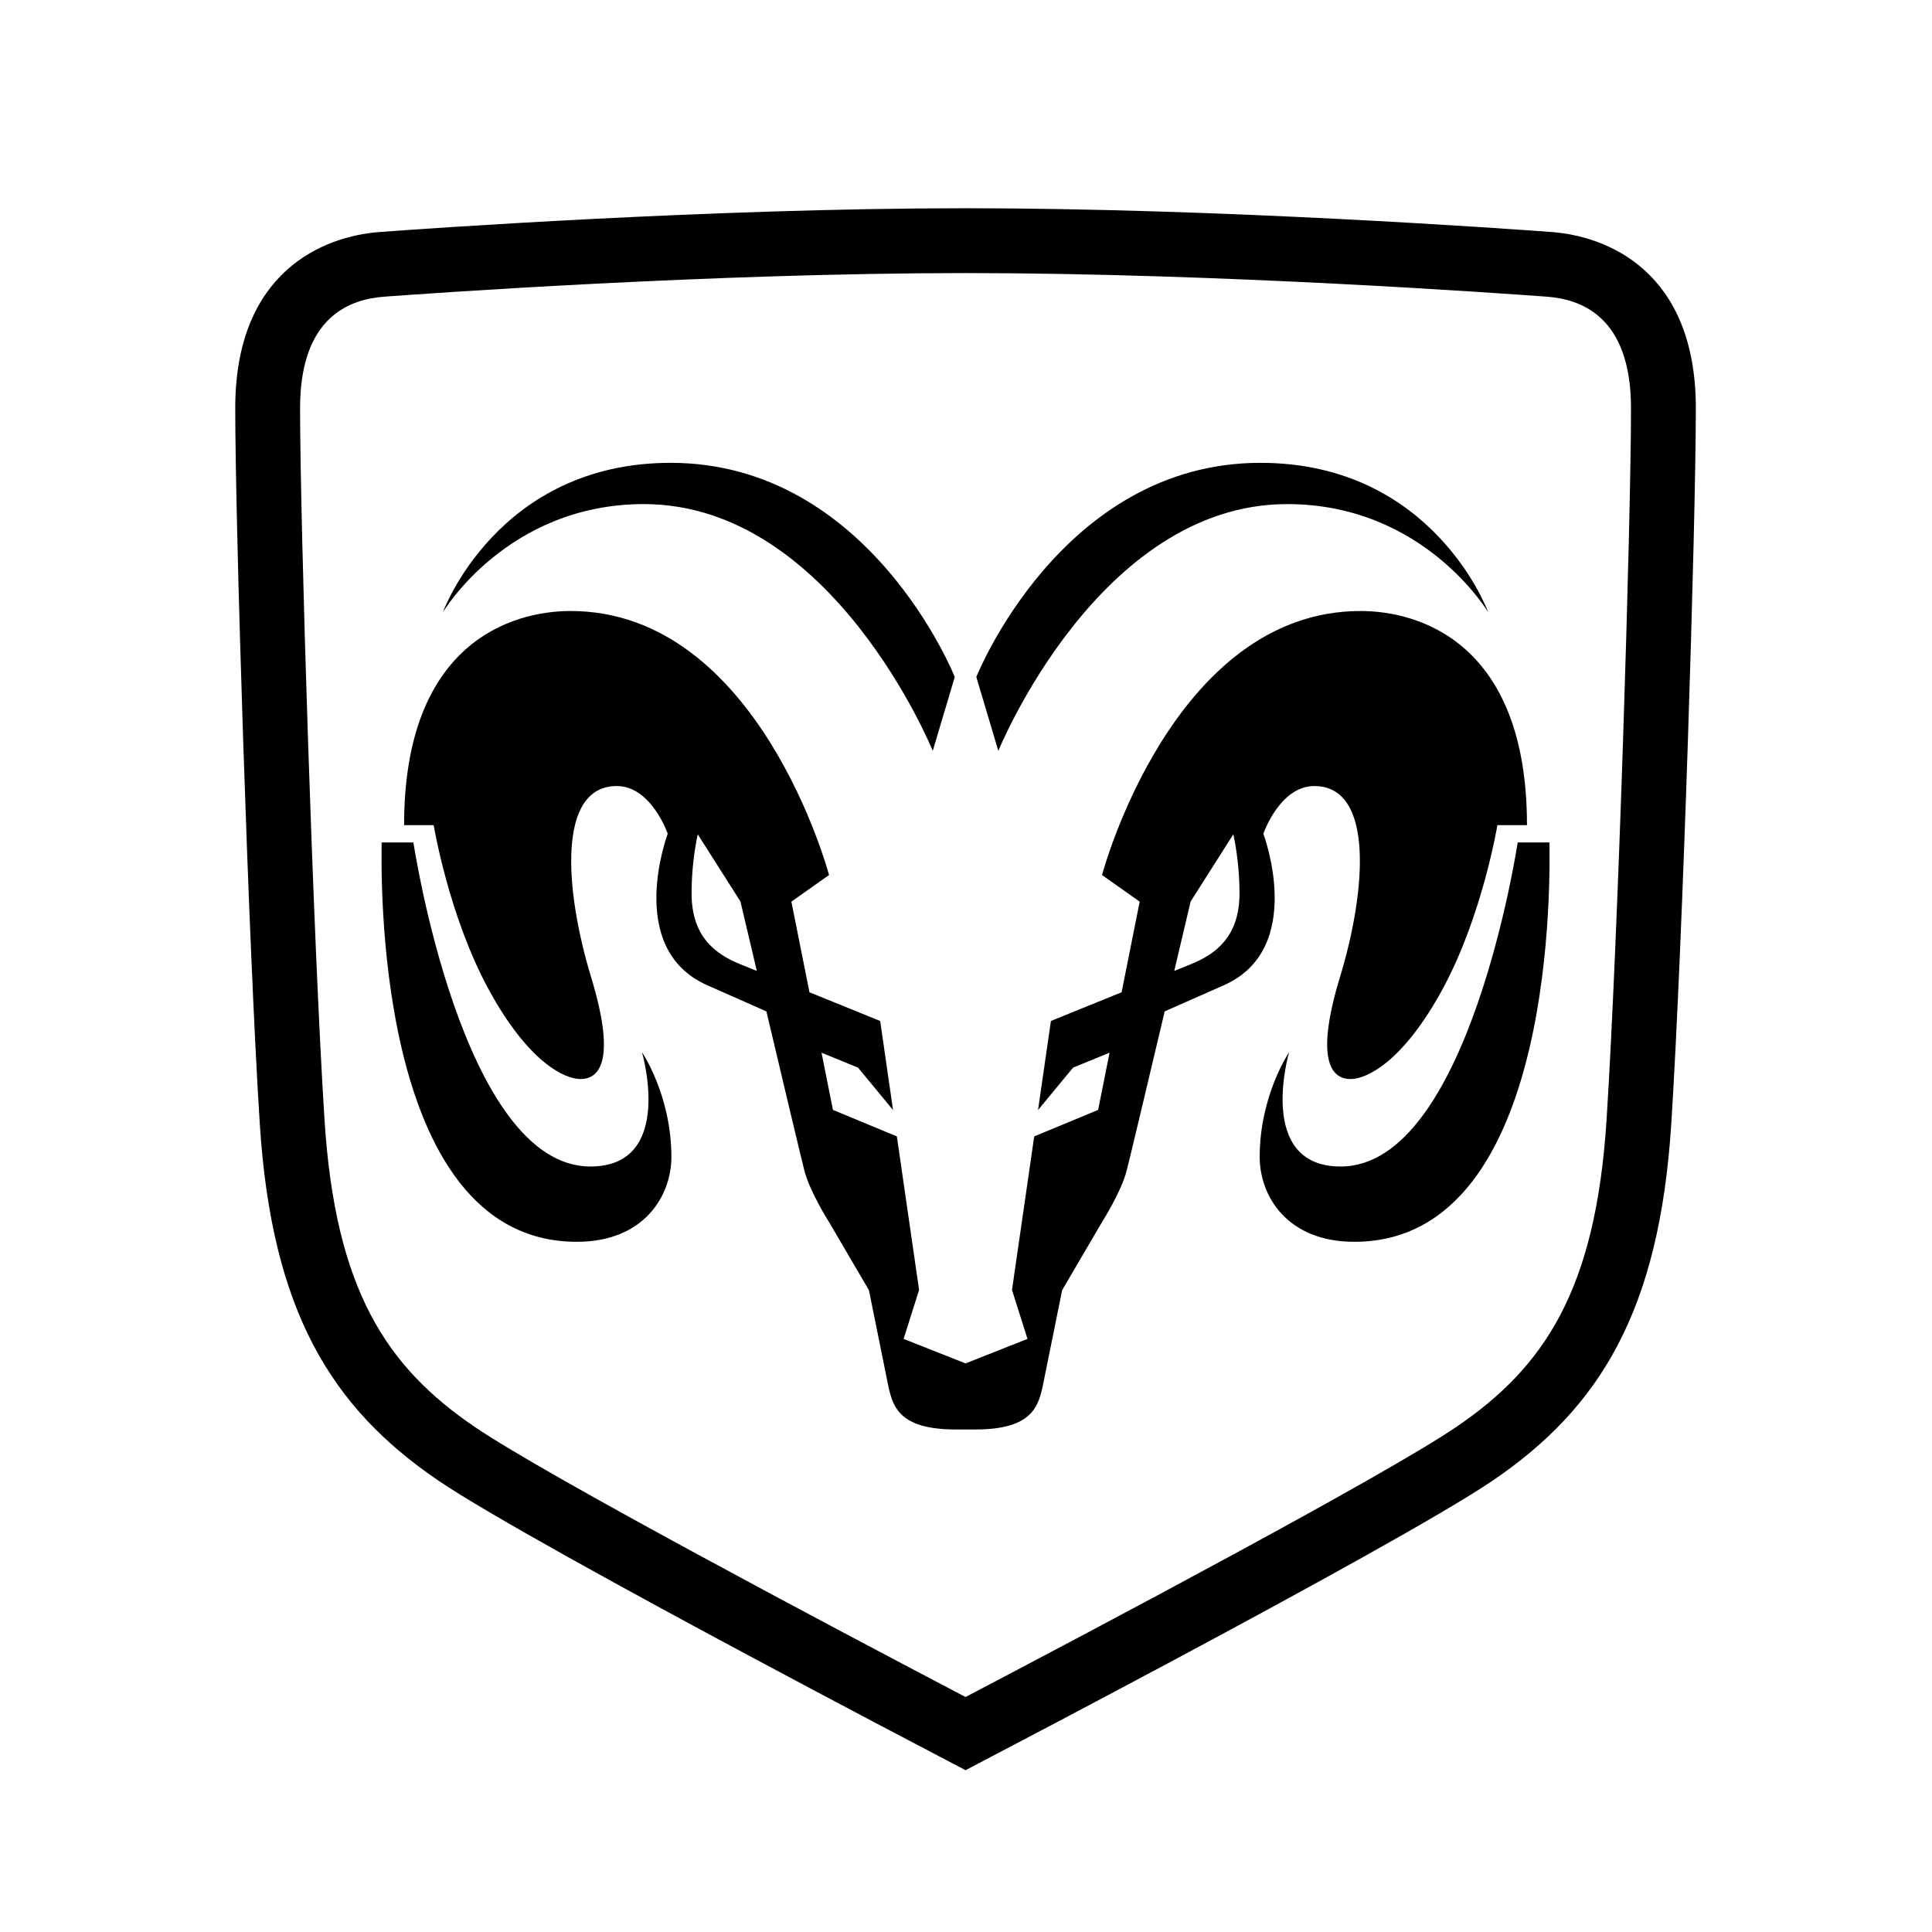
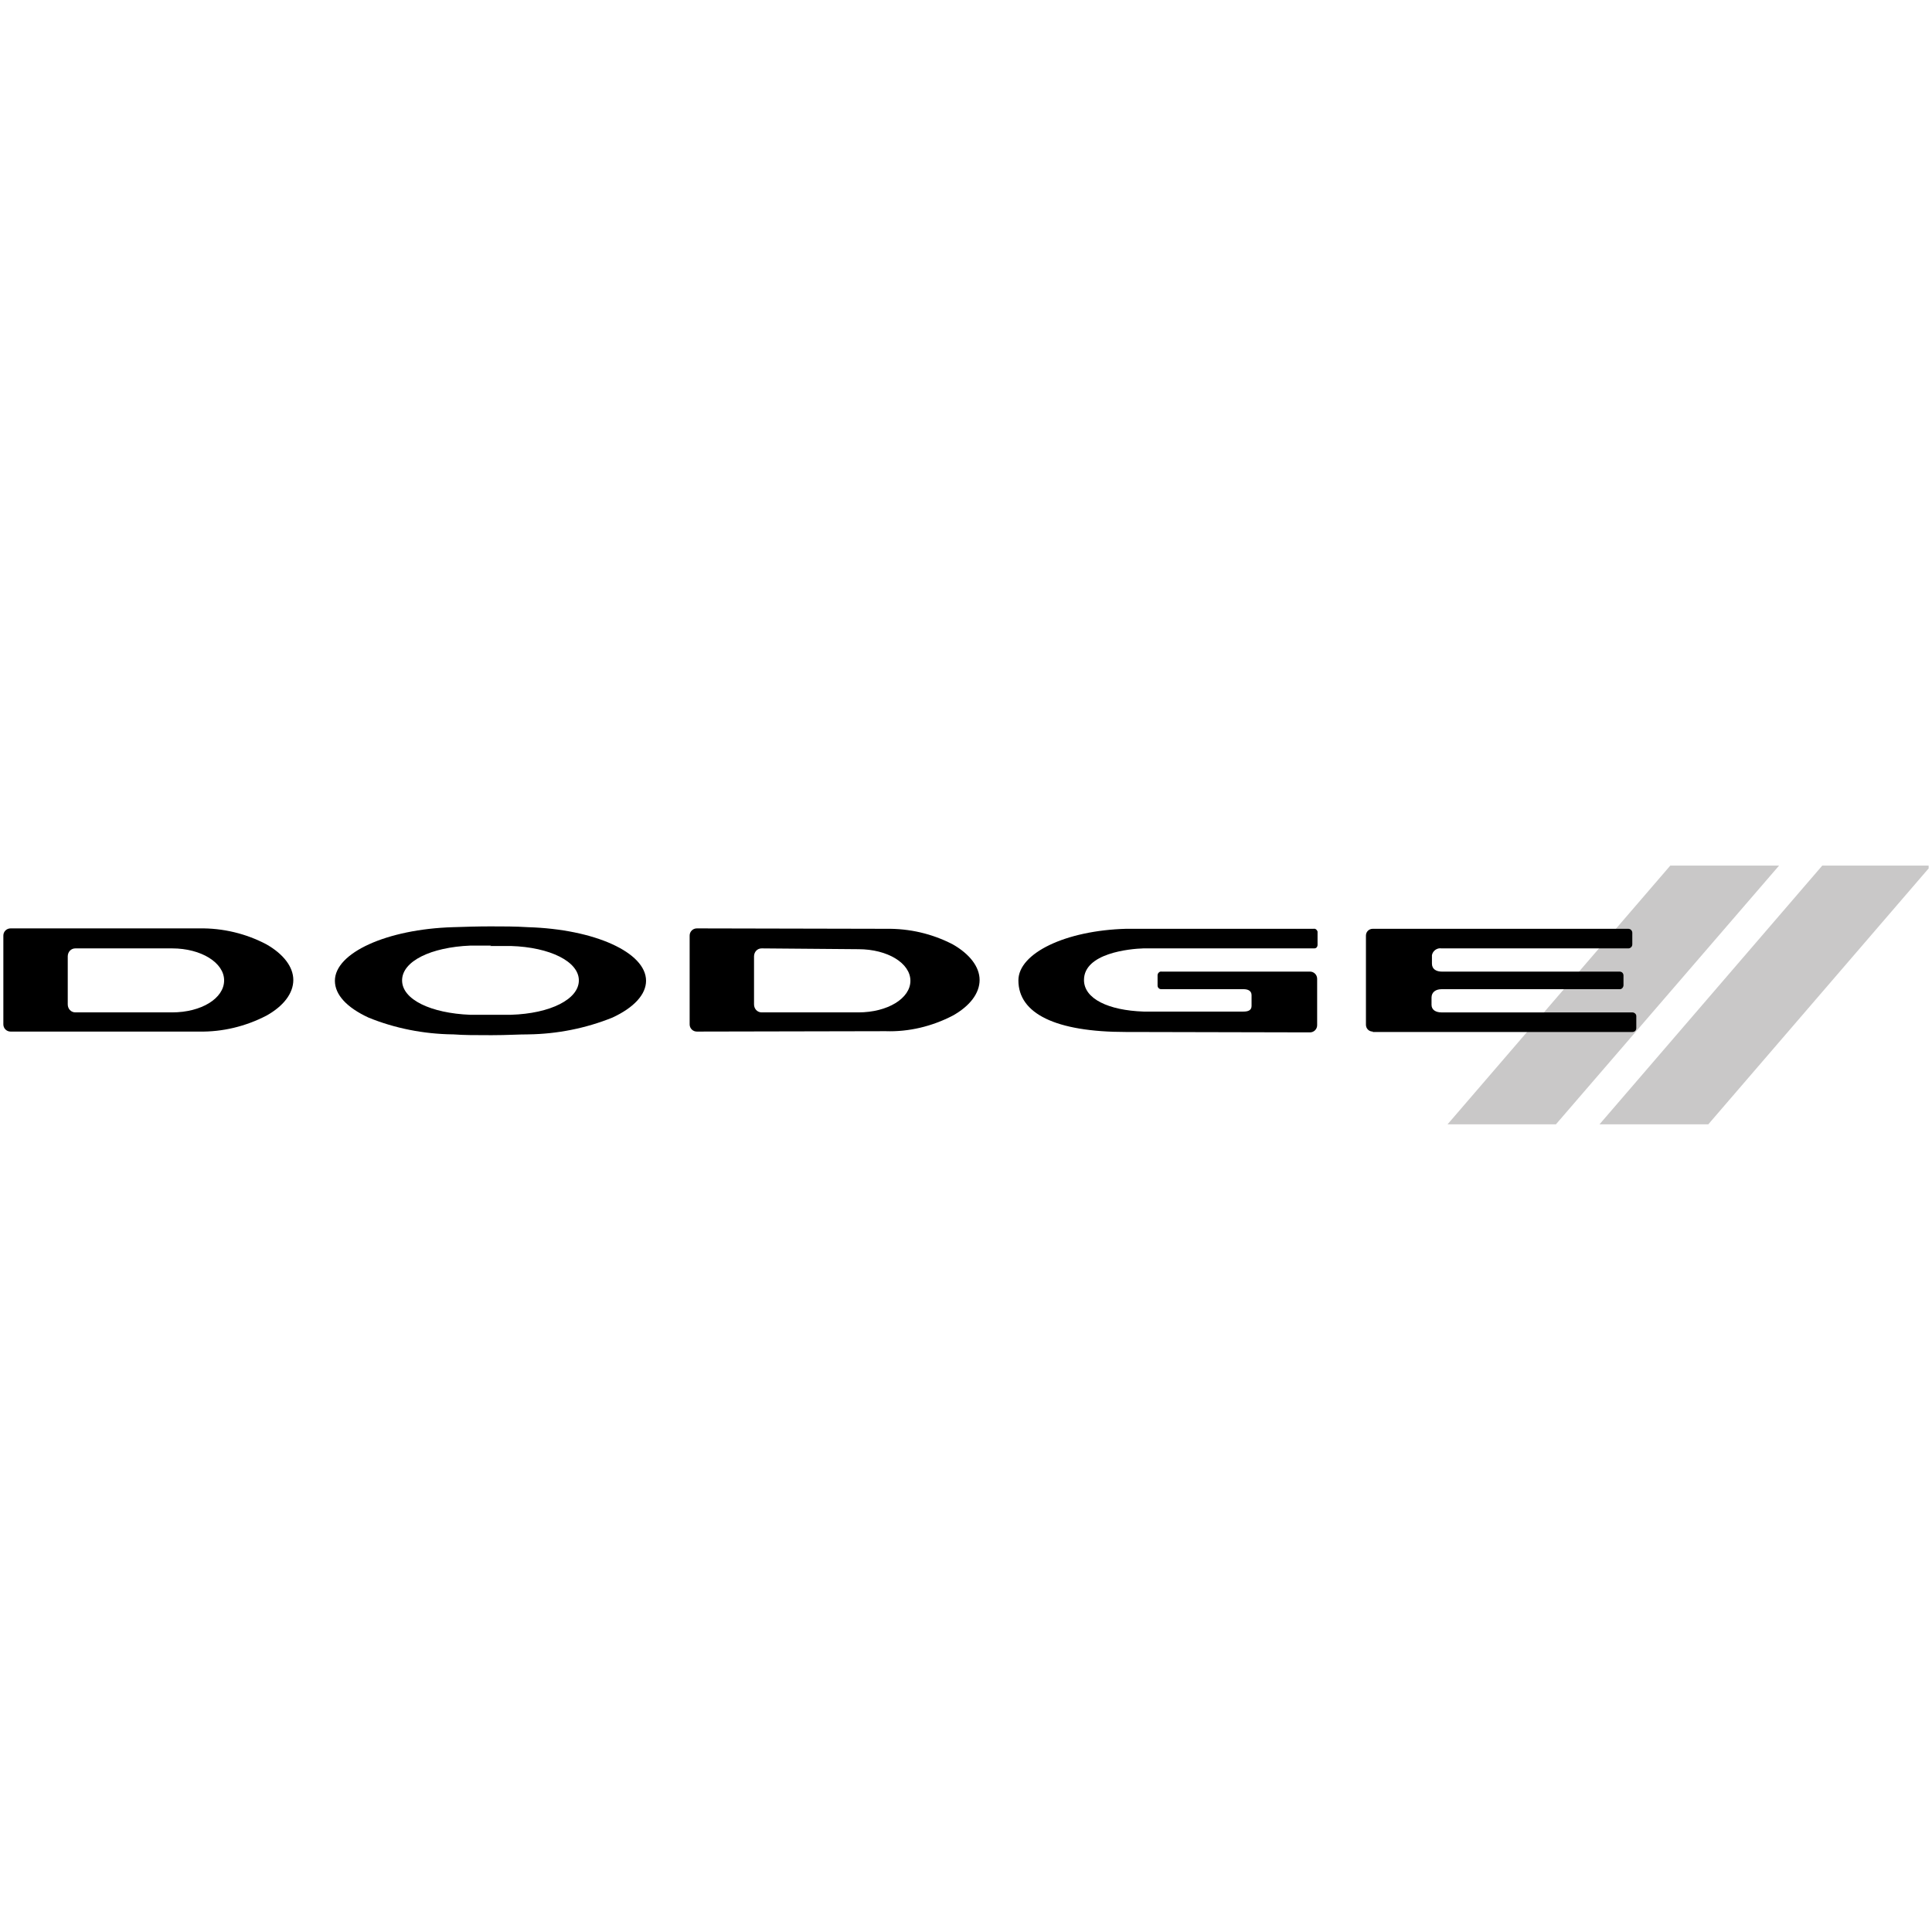
- <svg xmlns="http://www.w3.org/2000/svg" version="1.1" x="0px" y="0px" width="200.012px" height="200px" viewBox="0 0 200.012 200" enable-background="new 0 0 200.012 200" xml:space="preserve">
-   <symbol id="Bush_Left" viewBox="-43.3 -24.308 86.601 48.615">
-     <g>
-       <g>
-         <path fill="#00A651" d="M-33.888-3.511c8.299,8.895,13.237,21.557,13.237,21.557c-3.489-10.506-7.56-15.73-14.272-24.22     L-33.888-3.511z" />
-         <path fill="#00A651" d="M-30.487,3.161c0.297,2.265,2.376,11.441,2.376,11.441l-2.153-5.593     c-0.479-2.881,0.761-5.555,0.447-7.952L-30.487,3.161z" />
-         <path fill="#00A651" d="M-27.667,8.564c0.297,2.266,1.726,9.829,1.726,9.829l-0.53-3.791c0-2.44-0.212-5.744-0.526-8.142     L-27.667,8.564z" />
-         <path fill="#00A651" d="M-24.188,13.377c0.216,1.381,3.051,6.613,3.051,6.613l-2.181-2.933c0-1.487-0.154-3.501-0.382-4.963     L-24.188,13.377z" />
-         <path fill="#00A651" d="M-21.167,18.075c0.602,1.176,2.76,6.232,2.76,6.232l-1.281-3.51c-0.313-1.289-0.958-3.02-1.595-4.265     L-21.167,18.075z" />
-         <path fill="#00A651" d="M-26.043,10.332c0.297,2.266,1.726,9.828,1.726,9.828l-1.161-4.837c0-2.441,0.42-4.697,0.105-7.095     L-26.043,10.332z" />
-         <path fill="#00A651" d="M-24.522,3.487c1.421,0.866,6.495,3.396,6.495,3.396l-3.35-2.195c-1.774-1.165-5.323-0.627-6.827-1.544     L-24.522,3.487z" />
-         <path fill="#00A651" d="M-21.855,6.884c1.898,1.261,6.128,5.077,6.128,5.077l-3.163-2.14c-2.187-1.069-5.052-2.709-7.062-4.043     L-21.855,6.884z" />
-         <path fill="#00A651" d="M-21.837,13.088c1.036,0.934,3.865,6.169,3.865,6.169l-1.263-3.432c-1.244-0.811-2.842-2.037-3.939-3.025     L-21.837,13.088z" />
-         <path fill="#00A651" d="M-23.271,9.473c1.577,1.009,5.962,5.851,5.962,5.851l-2.632-3.877c-1.816-0.857-3.47-1.16-5.14-2.229     L-23.271,9.473z" />
-         <path fill="#00A651" d="M-32.966,0.366c0.297,2.265,1.6,12.736,1.6,12.736l-1.376-6.888c-0.479-2.881,0.762-5.555,0.447-7.952     L-32.966,0.366z" />
-         <path fill="#00A651" d="M-34.966-1.264c0.297,2.266,1.599,12.736,1.599,12.736l-1.376-6.887     c-0.479-2.882,0.761-5.556,0.447-7.953L-34.966-1.264z" />
-         <path fill="#00A651" d="M-29.402-0.557c1.549,0.605,10.179,4.284,10.179,4.284l-4.82-3.121c-1.949-0.838-5.362-0.453-7.002-1.095     L-29.402-0.557z" />
-         <path fill="#00A651" d="M-29.97-3.318c1.727,0.743,9.728,4.106,9.728,4.106l-5.131-2.746c-2.171-1.049-4.612-0.291-6.44-1.078     L-29.97-3.318z" />
-       </g>
-       <g>
-         <path fill="#00A651" d="M-41.108-9.821c17.332-2.827,35.766-10.603,35.766-10.603C-18.811-13.763-28.099-11.68-43.3-8.345     L-41.108-9.821z" />
-         <path fill="#00A651" d="M-29.852-13.562c2.399-1.676,13.091-8.003,13.091-8.003l-7.499,3.39     c-3.164,2.079-4.231,4.895-6.771,6.668L-29.852-13.562z" />
-         <path fill="#00A651" d="M-21.787-16.448c2.399-1.676,10.895-7.041,10.895-7.041l-4.051,2.787     c-2.23,1.975-5.483,4.535-8.022,6.309L-21.787-16.448z" />
-         <path fill="#00A651" d="M-13.531-18.509c1.501-1.004,9.426-3.744,9.426-3.744l-5.098,1.225c-1.36,1.204-3.371,2.751-4.96,3.813     L-13.531-18.509z" />
-         <path fill="#00A651" d="M-5.888-20.719c1.742-0.635,8.756-3.589,8.756-3.589l-4.628,2.165c-1.525,0.878-3.821,1.938-5.666,2.609     L-5.888-20.719z" />
-         <path fill="#00A651" d="M-18.371-17.022c2.399-1.676,10.895-7.041,10.895-7.041l-5.708,3.301     c-2.23,1.975-3.826,4.021-6.366,5.795L-18.371-17.022z" />
-         <path fill="#00A651" d="M-22.937-10.686c2.367,0.047,10.307,0.671,10.307,0.671l-5.722,0.014     c-3.032,0.008-6.476-2.295-8.982-2.345L-22.937-10.686z" />
-         <path fill="#00A651" d="M-16.876-12.029c3.258-0.021,11.436-0.882,11.436-0.882l-5.462,0.066     c-3.403-0.285-8.078-0.468-11.526-0.445L-16.876-12.029z" />
-         <path fill="#00A651" d="M-11.188-17.037c2.003-0.21,9.925-2.956,9.925-2.956L-5.8-17.882c-2.12,0.001-5.014,0.151-7.134,0.374     L-11.188-17.037z" />
-         <path fill="#00A651" d="M-16.082-14.868c2.671,0.014,11.958-1.595,11.958-1.595l-6.461,1.751     c-2.797-0.263-4.908-0.889-7.736-0.902L-16.082-14.868z" />
-         <path fill="#00A651" d="M-35.155-12.604c2.399-1.677,13.411-9.46,13.411-9.46l-7.819,4.846c-3.163,2.079-4.231,4.895-6.771,6.668     L-35.155-12.604z" />
-         <path fill="#00A651" d="M-38.862-12.34c2.399-1.676,13.412-9.46,13.412-9.46l-7.819,4.847c-3.164,2.079-4.231,4.894-6.771,6.668     L-38.862-12.34z" />
-         <path fill="#00A651" d="M-32.045-9.983c2.271,0.326,15.205,1.893,15.205,1.893l-8.198-0.013c-2.927-0.348-6.361-2.455-8.766-2.8     L-32.045-9.983z" />
-         <path fill="#00A651" d="M-35.199-8.048C-32.604-7.74-20.658-6.25-20.658-6.25l-8.2-0.479c-3.366-0.294-5.381-2.191-8.127-2.518     L-35.199-8.048z" />
-       </g>
-       <g>
-         <path fill="#00A651" d="M-20.024-4.793c13.512-1.991,27.731-7.055,27.731-7.055c-10.5,4.69-17.742,6.158-29.593,8.506     L-20.024-4.793z" />
-         <path fill="#00A651" d="M-11.401-7.015c1.871-1.181,10.206-5.637,10.206-5.637l-5.846,2.388     c-2.466,1.464-3.299,3.446-5.279,4.695L-11.401-7.015z" />
-         <path fill="#00A651" d="M-5.113-9.048c1.87-1.18,8.494-4.958,8.494-4.958l-3.158,1.963c-1.739,1.39-4.275,3.192-6.255,4.442     L-5.113-9.048z" />
-         <path fill="#00A651" d="M1.323-10.499c1.17-0.707,7.349-2.637,7.349-2.637l-3.975,0.862c-1.06,0.848-2.627,1.938-3.867,2.686     L1.323-10.499z" />
-         <path fill="#00A651" d="M7.281-12.056c1.358-0.447,6.827-2.527,6.827-2.527L10.5-13.059c-1.189,0.618-2.979,1.365-4.417,1.838     L7.281-12.056z" />
-         <path fill="#00A651" d="M-2.451-9.452c1.871-1.181,8.494-4.959,8.494-4.959l-4.45,2.325c-1.739,1.391-2.983,2.831-4.963,4.08     L-2.451-9.452z" />
-         <path fill="#00A651" d="M-6.011-4.99c1.846,0.033,8.036,0.473,8.036,0.473l-4.46,0.01c-2.364,0.006-5.049-1.616-7.002-1.651     L-6.011-4.99z" />
-         <path fill="#00A651" d="M-1.285-5.937c2.54-0.015,8.916-0.62,8.916-0.62L3.372-6.511c-2.653-0.2-6.298-0.329-8.986-0.313     L-1.285-5.937z" />
-         <path fill="#00A651" d="M3.15-9.463c1.562-0.148,7.737-2.082,7.737-2.082L7.35-10.058c-1.653,0.001-3.909,0.106-5.562,0.263     L3.15-9.463z" />
-         <path fill="#00A651" d="M-0.666-7.936c2.083,0.01,9.323-1.123,9.323-1.123L3.62-7.825c-2.18-0.186-3.827-0.626-6.031-0.636     L-0.666-7.936z" />
-         <path fill="#00A651" d="M-15.536-6.342c1.871-1.18,10.456-6.661,10.456-6.661l-6.096,3.412c-2.466,1.464-3.299,3.446-5.278,4.696     L-15.536-6.342z" />
-         <path fill="#00A651" d="M-18.426-6.154c1.87-1.181,10.456-6.662,10.456-6.662l-6.096,3.413c-2.466,1.464-3.299,3.446-5.279,4.695     L-18.426-6.154z" />
-         <path fill="#00A651" d="M-13.112-4.495c1.771,0.229,11.854,1.332,11.854,1.332l-6.392-0.009     c-2.282-0.245-4.959-1.729-6.834-1.972L-13.112-4.495z" />
-         <path fill="#00A651" d="M-15.57-3.133c2.022,0.217,11.336,1.267,11.336,1.267l-6.393-0.338c-2.625-0.207-4.195-1.543-6.336-1.772     L-15.57-3.133z" />
-       </g>
-       <g>
-         <path fill="#00A651" d="M1.652-2.056c12.235-1.712,25.111-6.067,25.111-6.067C17.255-4.089,10.698-2.826-0.033-0.807L1.652-2.056     z" />
-         <path fill="#00A651" d="M9.46-3.967c1.694-1.015,9.241-4.848,9.241-4.848l-5.293,2.054c-2.233,1.259-2.987,2.964-4.78,4.039     L9.46-3.967z" />
-         <path fill="#00A651" d="M15.154-5.715c1.694-1.016,7.691-4.266,7.691-4.266l-2.859,1.688c-1.575,1.196-3.871,2.747-5.664,3.821     L15.154-5.715z" />
-         <path fill="#00A651" d="M20.982-6.964c1.06-0.607,6.654-2.268,6.654-2.268L24.038-8.49c-0.96,0.729-2.379,1.667-3.501,2.311     L20.982-6.964z" />
-         <path fill="#00A651" d="M26.378-8.303c1.23-0.385,6.182-2.174,6.182-2.174l-3.268,1.312c-1.076,0.532-2.697,1.174-4,1.581     L26.378-8.303z" />
-         <path fill="#00A651" d="M17.565-6.063c1.694-1.015,7.691-4.266,7.691-4.266l-4.029,2c-1.575,1.196-2.701,2.436-4.494,3.511     L17.565-6.063z" />
-         <path fill="#00A651" d="M14.342-2.225c1.671,0.028,7.276,0.406,7.276,0.406L17.579-1.81C15.438-1.805,13.007-3.2,11.238-3.23     L14.342-2.225z" />
-         <path fill="#00A651" d="M18.621-3.038c2.3-0.013,8.073-0.534,8.073-0.534l-3.856,0.04c-2.402-0.173-5.703-0.283-8.137-0.271     L18.621-3.038z" />
-         <path fill="#00A651" d="M22.637-6.072c1.414-0.127,7.006-1.791,7.006-1.791L26.44-6.584c-1.497,0.001-3.54,0.092-5.036,0.227     L22.637-6.072z" />
-         <path fill="#00A651" d="M19.182-4.758c1.886,0.008,8.442-0.966,8.442-0.966l-4.562,1.061c-1.975-0.159-3.465-0.539-5.461-0.547     L19.182-4.758z" />
-         <path fill="#00A651" d="M5.717-3.387c1.694-1.016,9.468-5.731,9.468-5.731l-5.52,2.937c-2.233,1.259-2.987,2.964-4.78,4.039     L5.717-3.387z" />
-         <path fill="#00A651" d="M3.1-3.227c1.694-1.015,9.468-5.73,9.468-5.73l-5.52,2.936c-2.233,1.26-2.987,2.965-4.78,4.04L3.1-3.227z     " />
-         <path fill="#00A651" d="M7.912-1.799c1.604,0.197,10.733,1.146,10.733,1.146L12.858-0.66c-2.066-0.211-4.49-1.487-6.188-1.696     L7.912-1.799z" />
-         <path fill="#00A651" d="M5.686-0.627C7.518-0.44,15.951,0.462,15.951,0.462l-5.789-0.29C7.786-0.006,6.364-1.155,4.425-1.353     L5.686-0.627z" />
-       </g>
-       <g>
-         <path fill="#00A651" d="M14.001,2.836c11.079-1.473,22.738-5.22,22.738-5.22C28.13,1.087,22.192,2.173,12.475,3.91L14.001,2.836z     " />
-         <path fill="#00A651" d="M21.072,1.192c1.534-0.873,8.368-4.171,8.368-4.171l-4.793,1.767c-2.022,1.083-2.705,2.551-4.328,3.475     L21.072,1.192z" />
-         <path fill="#00A651" d="M26.228-0.312c1.534-0.874,6.964-3.67,6.964-3.67l-2.589,1.453c-1.426,1.028-3.505,2.362-5.128,3.287     L26.228-0.312z" />
-         <path fill="#00A651" d="M31.505-1.386c0.96-0.523,6.026-1.951,6.026-1.951l-3.259,0.638c-0.869,0.628-2.154,1.434-3.17,1.987     L31.505-1.386z" />
-         <path fill="#00A651" d="M36.391-2.538c1.114-0.331,5.598-1.87,5.598-1.87l-2.959,1.129c-0.975,0.457-2.442,1.009-3.622,1.359     L36.391-2.538z" />
-         <path fill="#00A651" d="M28.411-0.611c1.534-0.873,6.964-3.669,6.964-3.669l-3.649,1.72c-1.426,1.029-2.446,2.095-4.069,3.02     L28.411-0.611z" />
-         <path fill="#00A651" d="M25.492,2.69c1.513,0.024,6.589,0.35,6.589,0.35l-3.658,0.007c-1.938,0.005-4.14-1.195-5.742-1.222     L25.492,2.69z" />
-         <path fill="#00A651" d="M29.367,1.99c2.083-0.011,7.31-0.459,7.31-0.459l-3.492,0.034c-2.175-0.148-5.164-0.243-7.368-0.232     L29.367,1.99z" />
-         <path fill="#00A651" d="M33.003-0.619c1.28-0.109,6.344-1.54,6.344-1.54l-2.9,1.1c-1.355,0.001-3.205,0.079-4.56,0.195     L33.003-0.619z" />
-         <path fill="#00A651" d="M29.875,0.511c1.708,0.008,7.645-0.83,7.645-0.83l-4.13,0.912c-1.788-0.137-3.138-0.463-4.945-0.471     L29.875,0.511z" />
-         <path fill="#00A651" d="M17.682,1.69c1.534-0.873,8.573-4.93,8.573-4.93l-4.999,2.525c-2.022,1.084-2.705,2.551-4.328,3.475     L17.682,1.69z" />
-         <path fill="#00A651" d="M15.313,1.829c1.533-0.873,8.573-4.93,8.573-4.93l-4.999,2.525c-2.022,1.083-2.705,2.55-4.328,3.475     L15.313,1.829z" />
-         <path fill="#00A651" d="M19.669,3.057c1.452,0.17,9.72,0.986,9.72,0.986l-5.241-0.007c-1.871-0.181-4.066-1.279-5.604-1.459     L19.669,3.057z" />
-         <path fill="#00A651" d="M17.654,4.065c1.658,0.16,9.295,0.937,9.295,0.937l-5.242-0.249C19.556,4.6,18.268,3.61,16.512,3.44     L17.654,4.065z" />
-       </g>
-       <g>
-         <path fill="#00A651" d="M-16.823,0.146C-9.209,6.411-2.933,16.13-2.933,16.13C-7.012,7.951-10.858,4.172-17.184-1.957     L-16.823,0.146z" />
-         <path fill="#00A651" d="M-12.52,5.146c0.525,1.819,3.334,9.083,3.334,9.083l-2.402-4.317c-0.747-2.303-0.128-4.646-0.684-6.572     L-12.52,5.146z" />
-         <path fill="#00A651" d="M-9.624,9.226c0.525,1.82,2.619,7.842,2.619,7.842l-0.904-3.041c-0.317-2.001-0.91-4.681-1.466-6.607     L-9.624,9.226z" />
-         <path fill="#00A651" d="M-6.292,12.74c0.347,1.105,3.232,5.044,3.232,5.044l-2.078-2.135c-0.193-1.22-0.574-2.851-0.942-4.021     L-6.292,12.74z" />
-         <path fill="#00A651" d="M-3.331,16.218c0.621,0.89,2.957,4.768,2.957,4.768l-1.453-2.719c-0.411-1.018-1.138-2.355-1.795-3.298     L-3.331,16.218z" />
-         <path fill="#00A651" d="M-8.131,10.474c0.525,1.819,2.619,7.841,2.619,7.841l-1.532-3.82c-0.317-2-0.283-3.9-0.839-5.827     L-8.131,10.474z" />
-         <path fill="#00A651" d="M-7.835,4.678C-6.617,5.212-2.339,6.66-2.339,6.66l-2.892-1.387c-1.532-0.735-4.224,0.143-5.514-0.423     L-7.835,4.678z" />
-         <path fill="#00A651" d="M-5.318,7.132c1.641,0.8,5.428,3.405,5.428,3.405l-2.739-1.363C-4.47,8.566-6.913,7.576-8.65,6.73     L-5.318,7.132z" />
-         <path fill="#00A651" d="M-4.499,12.213c0.928,0.638,3.809,4.58,3.809,4.58l-1.429-2.657c-1.073-0.511-2.477-1.318-3.459-1.994     L-4.499,12.213z" />
-         <path fill="#00A651" d="M-6.085,9.428c1.358,0.633,5.4,4.06,5.4,4.06l-2.551-2.853c-1.525-0.479-2.852-0.522-4.29-1.192     L-6.085,9.428z" />
-         <path fill="#00A651" d="M-14.812,3.16c0.525,1.82,2.897,10.24,2.897,10.24l-1.965-5.475c-0.746-2.302-0.128-4.646-0.684-6.572     L-14.812,3.16z" />
-         <path fill="#00A651" d="M-16.581,2.071c0.525,1.82,2.898,10.24,2.898,10.24l-1.965-5.475c-0.747-2.302-0.128-4.646-0.685-6.572     L-16.581,2.071z" />
-         <path fill="#00A651" d="M-12.158,1.965c1.284,0.306,8.479,2.256,8.479,2.256l-4.157-1.964c-1.625-0.445-4.232,0.29-5.592-0.033     L-12.158,1.965z" />
-         <path fill="#00A651" d="M-12.959-0.229c1.441,0.396,8.104,2.166,8.104,2.166l-4.35-1.617c-1.826-0.593-3.627,0.329-5.152-0.09     L-12.959-0.229z" />
-       </g>
-       <g>
-         <path fill="#00A651" d="M-1.735,1.377c5.016,5.233,8.85,13.008,8.85,13.008C4.747,7.917,2.253,4.807-1.853-0.243L-1.735,1.377z" />
-         <path fill="#00A651" d="M1.003,5.443c0.254,1.415,1.776,7.109,1.776,7.109l-1.427-3.43C0.972,7.327,1.569,5.584,1.3,4.086     L1.003,5.443z" />
-         <path fill="#00A651" d="M2.798,8.724c0.254,1.415,1.348,6.121,1.348,6.121l-0.443-2.367C3.61,10.938,3.365,8.864,3.096,7.366     L2.798,8.724z" />
-         <path fill="#00A651" d="M4.943,11.601c0.174,0.861,1.972,4.033,1.972,4.033l-1.341-1.751c-0.057-0.938-0.22-2.201-0.405-3.113     L4.943,11.601z" />
-         <path fill="#00A651" d="M6.825,14.427c0.384,0.715,1.793,3.807,1.793,3.807l-0.856-2.156c-0.226-0.799-0.655-1.86-1.062-2.617     L6.825,14.427z" />
-         <path fill="#00A651" d="M3.781,9.765c0.254,1.415,1.348,6.121,1.348,6.121L4.29,12.887c-0.093-1.539,0.057-2.981-0.212-4.479     L3.781,9.765z" />
-         <path fill="#00A651" d="M4.377,5.378c0.834,0.481,3.79,1.847,3.79,1.847L6.195,5.992C5.151,5.339,3.172,5.839,2.289,5.329     L4.377,5.378z" />
-         <path fill="#00A651" d="M6.01,7.399c1.118,0.709,3.647,2.924,3.647,2.924L7.793,9.117C6.52,8.542,4.843,7.639,3.659,6.888     L6.01,7.399z" />
-         <path fill="#00A651" d="M6.257,11.312c0.62,0.542,2.414,3.716,2.414,3.716L7.828,12.92c-0.731-0.455-1.68-1.155-2.335-1.729     L6.257,11.312z" />
-         <path fill="#00A651" d="M5.311,9.097c0.927,0.564,3.583,3.419,3.583,3.419l-1.631-2.326c-1.056-0.457-2-0.573-2.981-1.172     L5.311,9.097z" />
-         <path fill="#00A651" d="M-0.5,3.793c0.254,1.416,1.388,7.961,1.388,7.961l-1.039-4.281c-0.38-1.796,0.217-3.539-0.052-5.037     L-0.5,3.793z" />
-         <path fill="#00A651" d="M-1.69,2.856c0.254,1.415,1.388,7.961,1.388,7.961l-1.039-4.281c-0.38-1.796,0.217-3.539-0.052-5.037     L-1.69,2.856z" />
-         <path fill="#00A651" d="M1.472,3.049c0.896,0.312,5.9,2.239,5.9,2.239L4.537,3.539c-1.13-0.44-3.039-0.042-3.988-0.372     L1.472,3.049z" />
-         <path fill="#00A651" d="M1.047,1.333C2.048,1.724,6.685,3.48,6.685,3.48L3.689,1.981c-1.264-0.563-2.61,0.026-3.67-0.387     L1.047,1.333z" />
-       </g>
-       <g>
-         <path fill="#00A651" d="M10.392,4.123c5.327,4.498,9.139,10.947,9.139,10.947c-2.24-5.313-4.853-7.954-9.162-12.247L10.392,4.123     z" />
-         <path fill="#00A651" d="M13.217,7.543c0.191,1.146,1.526,5.786,1.526,5.786l-1.382-2.828c-0.307-1.457,0.489-2.809,0.287-4.021     L13.217,7.543z" />
-         <path fill="#00A651" d="M15.027,10.275c0.19,1.146,1.108,4.971,1.108,4.971l-0.34-1.917c0-1.234-0.136-2.904-0.338-4.117     L15.027,10.275z" />
-         <path fill="#00A651" d="M17.261,12.709c0.139,0.698,1.958,3.345,1.958,3.345l-1.399-1.483c0-0.752-0.099-1.771-0.246-2.51     L17.261,12.709z" />
-         <path fill="#00A651" d="M19.2,15.085c0.386,0.595,1.772,3.151,1.772,3.151l-0.822-1.774c-0.201-0.652-0.615-1.526-1.024-2.156     L19.2,15.085z" />
-         <path fill="#00A651" d="M16.07,11.17c0.19,1.145,1.108,4.97,1.108,4.97l-0.746-2.446c0-1.234,0.27-2.375,0.068-3.588L16.07,11.17     z" />
-         <path fill="#00A651" d="M17.046,7.708c0.912,0.438,4.169,1.718,4.169,1.718l-2.15-1.11c-1.139-0.589-3.417-0.316-4.382-0.78     L17.046,7.708z" />
-         <path fill="#00A651" d="M18.758,9.426c1.219,0.638,3.934,2.567,3.934,2.567l-2.03-1.082c-1.404-0.541-3.243-1.369-4.533-2.045     L18.758,9.426z" />
-         <path fill="#00A651" d="M18.77,12.563c0.666,0.473,2.481,3.12,2.481,3.12l-0.811-1.735c-0.798-0.41-1.825-1.03-2.529-1.53     L18.77,12.563z" />
-         <path fill="#00A651" d="M17.849,10.734c1.012,0.511,3.828,2.959,3.828,2.959l-1.689-1.961c-1.166-0.433-2.228-0.586-3.299-1.126     L17.849,10.734z" />
-         <path fill="#00A651" d="M11.626,6.13c0.19,1.146,1.026,6.44,1.026,6.44l-0.883-3.482c-0.307-1.457,0.489-2.81,0.287-4.021     L11.626,6.13z" />
-         <path fill="#00A651" d="M10.342,5.306c0.19,1.146,1.027,6.44,1.027,6.44l-0.884-3.482c-0.307-1.457,0.489-2.81,0.287-4.021     L10.342,5.306z" />
-         <path fill="#00A651" d="M13.914,5.663c0.994,0.307,6.534,2.167,6.534,2.167l-3.094-1.579c-1.251-0.423-3.442-0.229-4.495-0.553     L13.914,5.663z" />
-         <path fill="#00A651" d="M13.549,4.267c1.108,0.376,6.245,2.077,6.245,2.077L16.5,4.954c-1.394-0.53-2.96-0.146-4.134-0.545     L13.549,4.267z" />
-       </g>
-       <g>
-         <path fill="#00A651" d="M22.362,7.215c9.256,2.037,17.473,6.526,17.473,6.526C34.255,9.674,29.5,8.267,21.691,6.004L22.362,7.215     z" />
-         <path fill="#00A651" d="M27.781,9.267c0.817,0.997,4.87,4.805,4.87,4.805l-3.222-2.087c-1.125-1.242-0.74-2.838-1.605-3.893     L27.781,9.267z" />
-         <path fill="#00A651" d="M31.521,11.089c0.817,0.997,3.916,4.211,3.916,4.211l-1.395-1.66c-0.609-1.158-1.613-2.67-2.478-3.726     L31.521,11.089z" />
-         <path fill="#00A651" d="M35.671,12.457c0.528,0.599,4.237,2.336,4.237,2.336l-2.581-0.817c-0.372-0.707-1.004-1.622-1.563-2.256     L35.671,12.457z" />
-         <path fill="#00A651" d="M39.405,13.892c0.804,0.4,3.896,2.231,3.896,2.231l-1.962-1.328c-0.587-0.53-1.566-1.181-2.417-1.604     L39.405,13.892z" />
-         <path fill="#00A651" d="M33.338,11.5c0.817,0.997,3.916,4.211,3.916,4.211l-2.191-1.99c-0.609-1.159-0.816-2.34-1.681-3.396     L33.338,11.5z" />
-         <path fill="#00A651" d="M32.921,7.851c1.421,0.037,6.354-0.098,6.354-0.098l-3.388-0.16c-1.795-0.086-4.669,1.104-6.174,1.064     L32.921,7.851z" />
-         <path fill="#00A651" d="M36.029,8.761c1.925,0.099,6.463,0.797,6.463,0.797l-3.215-0.183c-2.121,0.067-4.959,0.044-6.997-0.061     L36.029,8.761z" />
-         <path fill="#00A651" d="M37.593,11.701c1.112,0.17,4.817,1.91,4.817,1.91l-1.928-1.297c-1.256-0.057-2.918-0.218-4.095-0.398     L37.593,11.701z" />
-         <path fill="#00A651" d="M35.475,10.362c1.589,0.064,6.515,1.207,6.515,1.207l-3.199-1.146c-1.753,0.071-3.232,0.362-4.914,0.295     L35.475,10.362z" />
-         <path fill="#00A651" d="M24.982,8.593c0.817,0.997,4.534,5.624,4.534,5.624l-2.885-2.907c-1.125-1.241-0.741-2.837-1.605-3.892     L24.982,8.593z" />
-         <path fill="#00A651" d="M22.879,8.346c0.817,0.997,4.534,5.624,4.534,5.624l-2.885-2.906c-1.125-1.242-0.741-2.838-1.605-3.893     L22.879,8.346z" />
-         <path fill="#00A651" d="M27.773,7.216c1.465-0.12,9.7-0.646,9.7-0.646l-4.866-0.212c-1.861,0.115-4.66,1.196-6.21,1.324     L27.773,7.216z" />
-         <path fill="#00A651" d="M26.603,6.055c1.649-0.102,9.272-0.611,9.272-0.611L30.84,5.49c-2.103,0.074-3.983,1.076-5.729,1.185     L26.603,6.055z" />
-       </g>
-     </g>
-   </symbol>
-   <g id="Hintergrund">
- </g>
-   <g id="Hilfslinien">
- </g>
-   <g id="Vordergrund">
-     <path fill-rule="evenodd" clip-rule="evenodd" d="M96.564,77.733l2.279-7.648c0,0-8.801-22.17-29.414-22.17   c-17.971,0-23.582,15.477-23.582,15.477s6.634-11.205,20.805-11.205C86.194,52.186,96.564,77.733,96.564,77.733z" />
-     <path fill-rule="evenodd" clip-rule="evenodd" d="M39.507,87.217h3.291c0,0,5.042,33.546,18.323,33.546   c8.814,0,5.34-11.835,5.34-11.835s3.046,4.481,3.046,10.843c0,4.019-2.818,8.788-9.793,8.788   C38.412,128.559,39.507,89.367,39.507,87.217z" />
-     <path fill-rule="evenodd" clip-rule="evenodd" d="M103.353,77.733l-2.279-7.648c0,0,8.802-22.17,29.414-22.17   c17.971,0,23.582,15.477,23.582,15.477s-6.634-11.205-20.806-11.205C113.724,52.186,103.353,77.733,103.353,77.733z" />
-     <path fill-rule="evenodd" clip-rule="evenodd" d="M160.411,87.217h-3.291c0,0-5.043,33.546-18.324,33.546   c-8.814,0-5.34-11.835-5.34-11.835s-3.046,4.481-3.046,10.843c0,4.019,2.817,8.788,9.793,8.788   C161.505,128.559,160.411,89.367,160.411,87.217z" />
-     <path fill-rule="evenodd" clip-rule="evenodd" d="M99.959,141.148l-6.412-2.537l1.601-5.069l-2.299-15.895l-6.619-2.744   l-1.181-5.922l3.779,1.546l3.626,4.393l-1.334-9.223l-7.32-2.972l-1.871-9.382l3.898-2.756c0,0-7.242-27.332-26.759-27.332   c-6.145,0-17.234,3.339-17.234,22.167h3.063c0,0,1.551,9.384,5.665,16.96c4.113,7.577,7.876,9.328,9.538,9.328   c1.661,0,3.886-1.376,1.091-10.568c-2.733-8.987-3.543-19.766,2.662-19.766c3.573,0,5.274,4.934,5.274,4.934   s-4.489,11.894,4.09,15.687l6.124,2.707c1.678,7.097,3.587,15.135,3.937,16.492c0.572,2.219,2.546,5.314,2.546,5.314l4.133,7.058   l1.919,9.494c0.496,2.449,1.024,4.926,7.085,4.926h1.992c6.062,0,6.589-2.477,7.086-4.926l1.919-9.494l4.133-7.058   c0,0,1.975-3.096,2.547-5.314c0.35-1.357,2.258-9.396,3.938-16.492l6.124-2.707c8.578-3.793,4.09-15.687,4.09-15.687   s1.701-4.934,5.274-4.934c6.204,0,5.395,10.779,2.662,19.766c-2.796,9.192-0.57,10.568,1.091,10.568s5.424-1.751,9.537-9.328   c4.113-7.576,5.665-16.96,5.665-16.96h3.063c0-18.828-11.089-22.167-17.234-22.167c-19.516,0-26.759,27.332-26.759,27.332   l3.898,2.756l-1.871,9.382l-7.319,2.972l-1.335,9.223l3.627-4.393l3.778-1.546l-1.181,5.922l-6.618,2.744l-2.3,15.895l1.602,5.069   L99.959,141.148z M127.683,86.371l-4.422,6.958l-1.695,7.186l1.689-0.683c2.583-1.04,5.066-2.845,5.066-7.347   C128.322,89.943,127.98,87.776,127.683,86.371z M72.234,86.371l4.422,6.958l1.695,7.186l-1.689-0.683   c-2.583-1.04-5.066-2.845-5.066-7.347C71.596,89.943,71.937,87.776,72.234,86.371z" />
-     <path fill-rule="evenodd" clip-rule="evenodd" d="M99.958,28.27c-26.178,0.003-55.616,2.106-60.161,2.443   c-3.327,0.247-8.731,1.842-8.731,11.536c0,11.889,1.35,55.228,2.53,73.692c1.129,17.665,6.467,25.599,15.536,31.771   c7.525,5.122,37.189,20.82,50.827,27.973c13.638-7.152,43.3-22.851,50.825-27.973c9.069-6.173,14.407-14.106,15.536-31.771   c1.181-18.465,2.53-61.804,2.53-73.692c0-9.694-5.403-11.29-8.73-11.536C155.576,30.376,126.135,28.272,99.958,28.27z    M99.96,21.558c26.393,0.002,56.075,2.122,60.657,2.461c5.805,0.43,14.946,4.078,14.946,18.229c0,11.958-1.356,55.548-2.544,74.121   c-1.238,19.372-7.4,29.366-18.458,36.892c-5.078,3.457-19.734,11.491-33.126,18.651c-8.714,4.658-16.884,8.948-21.476,11.349   c-4.592-2.4-12.763-6.69-21.477-11.349c-13.392-7.16-28.047-15.194-33.127-18.651c-11.056-7.525-17.219-17.52-18.458-36.892   c-1.187-18.573-2.543-62.164-2.543-74.121c0-14.151,9.141-17.799,14.946-18.229C43.883,23.68,73.567,21.561,99.96,21.558z" />
+ <svg xmlns="http://www.w3.org/2000/svg" version="1.1" id="katman_1" x="0px" y="0px" width="200px" height="200px" viewBox="197.64 320.945 200 200" enable-background="new 197.64 320.945 200 200" xml:space="preserve">
+   <g>
+     <polygon fill="#C9C8C8" points="370.548,410.551 347.488,437.337 358.707,437.337 381.809,410.551  " />
+     <polygon fill="#C9C8C8" points="386.281,410.551 363.219,437.337 374.481,437.337 397.293,410.841 397.293,410.551  " />
+     <path d="M205.439,419.122c-0.456,0-0.786,0.373-0.786,0.828l0,0v4.968c0,0.454,0.331,0.829,0.786,0.829l0,0h10.02   c3.022,0,5.382-1.45,5.382-3.313c0-1.821-2.359-3.312-5.382-3.312H205.439z M198.733,427.733c-0.415,0-0.746-0.332-0.746-0.745l0,0   v-9.191c0-0.414,0.332-0.745,0.746-0.745h19.541c2.443-0.041,4.844,0.539,6.956,1.657c1.739,0.993,2.774,2.318,2.774,3.684   s-0.993,2.69-2.774,3.685c-2.152,1.119-4.554,1.698-6.956,1.656H198.733z" />
+     <path d="M276.484,419.122c-0.456,0-0.787,0.373-0.787,0.828l0,0v4.968c0,0.454,0.332,0.829,0.787,0.829l0,0h10.019   c3.022,0,5.382-1.45,5.382-3.271c0-1.822-2.36-3.271-5.382-3.271L276.484,419.122z M269.777,427.733   c-0.414,0-0.745-0.332-0.745-0.745l0,0v-9.191c0-0.414,0.331-0.745,0.745-0.745l19.542,0.042c2.442-0.042,4.802,0.497,6.956,1.615   c1.738,0.993,2.773,2.318,2.773,3.684s-0.993,2.69-2.773,3.685c-2.153,1.119-4.554,1.698-6.956,1.615L269.777,427.733z" />
+     <path d="M248.497,418.832c-0.704,0-1.45,0-2.153,0c-4.099,0.166-7.08,1.615-7.08,3.602c0,1.987,2.981,3.396,7.039,3.561l0,0   c0.621,0,1.241,0,2.111,0c0.869,0,1.449,0,2.111,0l0,0c4.099-0.123,7.038-1.614,7.038-3.561c0-1.946-2.981-3.436-7.038-3.56   c-0.704,0-1.449,0-2.153,0 M248.414,428.106c-1.615,0-2.732,0-3.851-0.083h-0.083c-2.981-0.042-5.962-0.622-8.694-1.739   c-2.236-1.035-3.478-2.36-3.478-3.809c0-2.898,5.382-5.341,12.214-5.548c1.283-0.042,2.608-0.083,3.892-0.083   c1.283,0,2.608,0,3.892,0.083c6.872,0.207,12.213,2.608,12.213,5.548c0,1.407-1.242,2.773-3.478,3.809   c-2.774,1.117-5.713,1.697-8.694,1.739h0.042c-1.118,0-2.236,0.083-3.809,0.083" />
+     <path d="M314.531,427.775h-0.33c-7.286,0-11.137-1.904-11.137-5.342c0-2.815,4.884-5.174,11.178-5.34h1.367h18.01   c0.206-0.042,0.372,0.124,0.414,0.289c0,0.042,0,0.042,0,0.083v1.283c0,0.208-0.126,0.373-0.332,0.373c-0.042,0-0.042,0-0.082,0   h-15.733c-0.62,0-1.2,0-1.863,0c-1.449,0.041-6.169,0.497-6.169,3.271c0,1.946,2.526,3.146,6.169,3.271l0,0   c0.539,0,1.077,0,1.822,0h8.527c0.456,0,0.829-0.124,0.829-0.58v-1.116c0-0.457-0.373-0.622-0.829-0.622h-8.527   c-0.207,0-0.373-0.165-0.373-0.372l0,0v-1.077c0-0.206,0.207-0.413,0.414-0.372l0,0h15.359c0.414,0,0.746,0.331,0.746,0.745v4.803   c0,0.414-0.332,0.745-0.746,0.745L314.531,427.775" />
+     <path d="M339.746,427.733c-0.414,0-0.704-0.332-0.704-0.703l0,0v-9.233c0-0.414,0.33-0.703,0.704-0.703l0,0h26.455   c0.248,0,0.414,0.207,0.414,0.414v1.201c0,0.248-0.208,0.414-0.414,0.414l0,0h-19.334c-0.456-0.083-0.912,0.249-0.993,0.704   c0,0.042,0,0.125,0,0.166v0.704c0,0.58,0.454,0.829,1.035,0.829h18.382c0.247,0,0.412,0.166,0.412,0.414v0.993   c0,0.208-0.165,0.414-0.371,0.414h-0.041h-18.424c-0.58,0-1.036,0.29-1.036,0.87v0.744c0,0.539,0.456,0.788,1.036,0.788h19.748   c0.208,0,0.414,0.165,0.414,0.372v0.042v1.201c0,0.246-0.166,0.413-0.414,0.413l0,0h-26.869V427.733z" />
  </g>
</svg>
